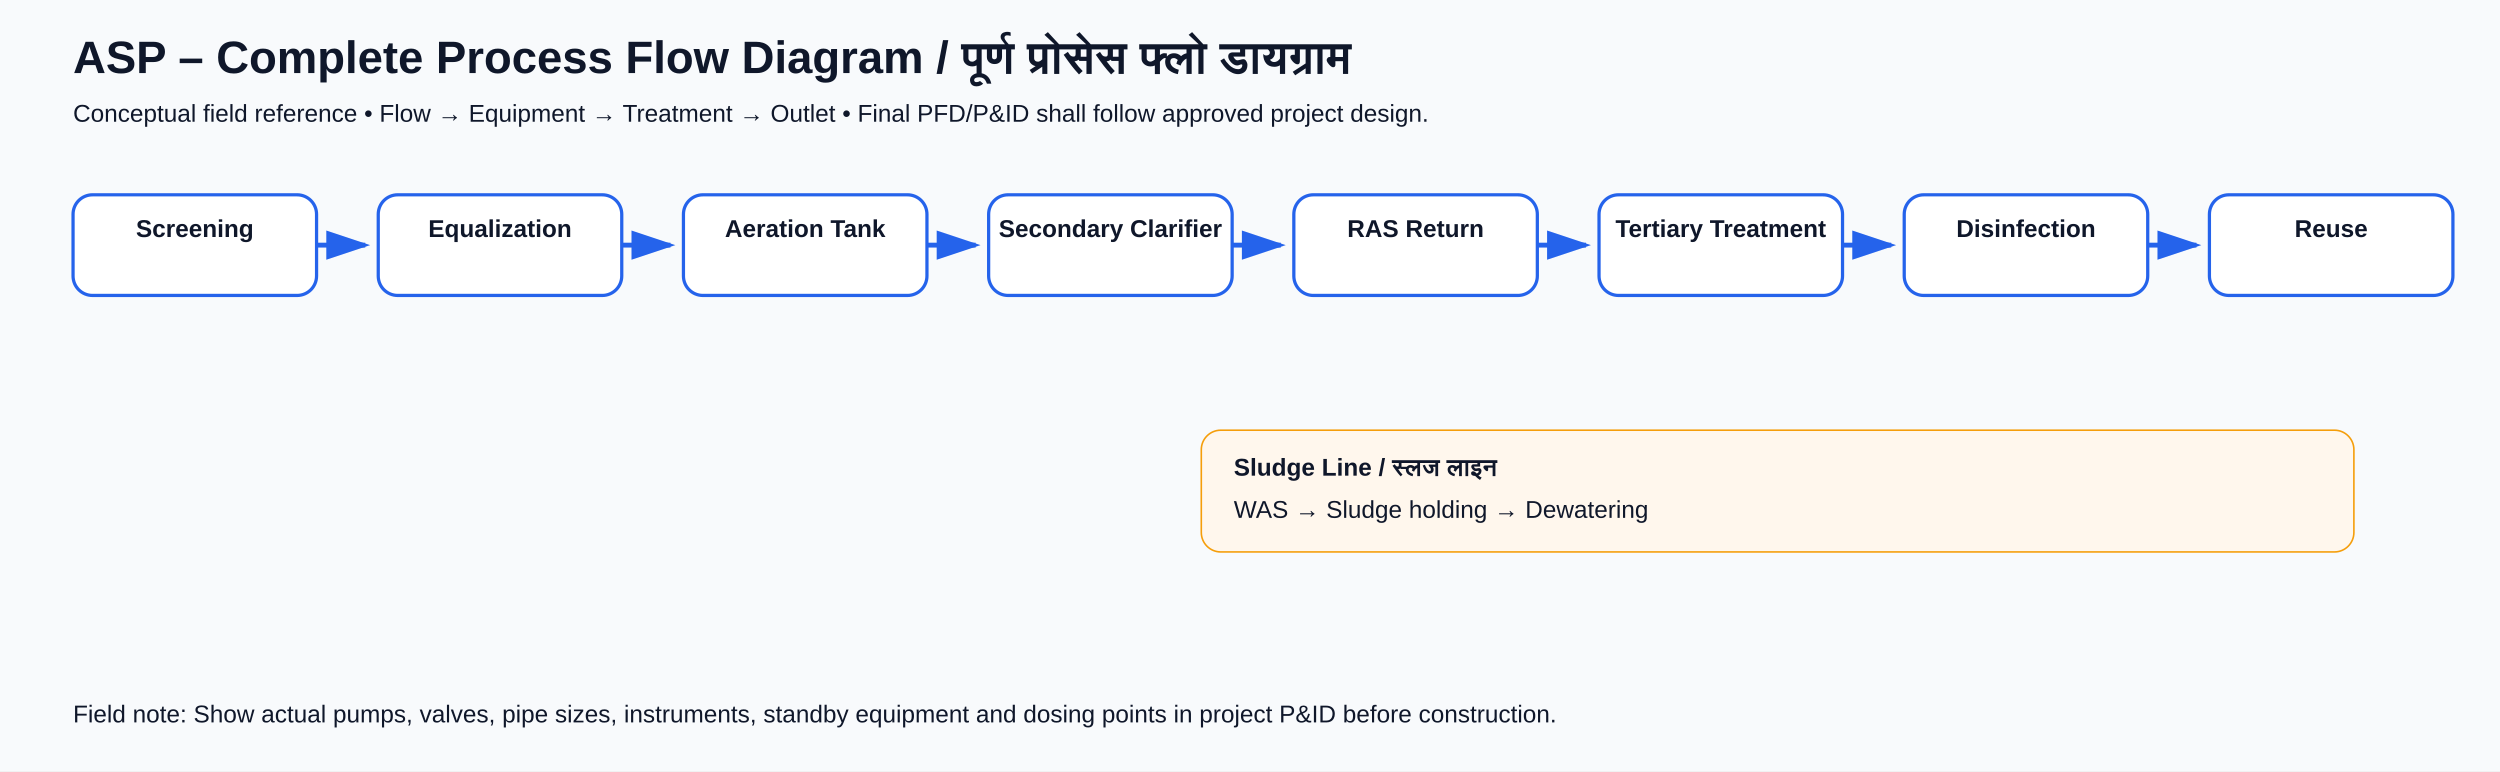
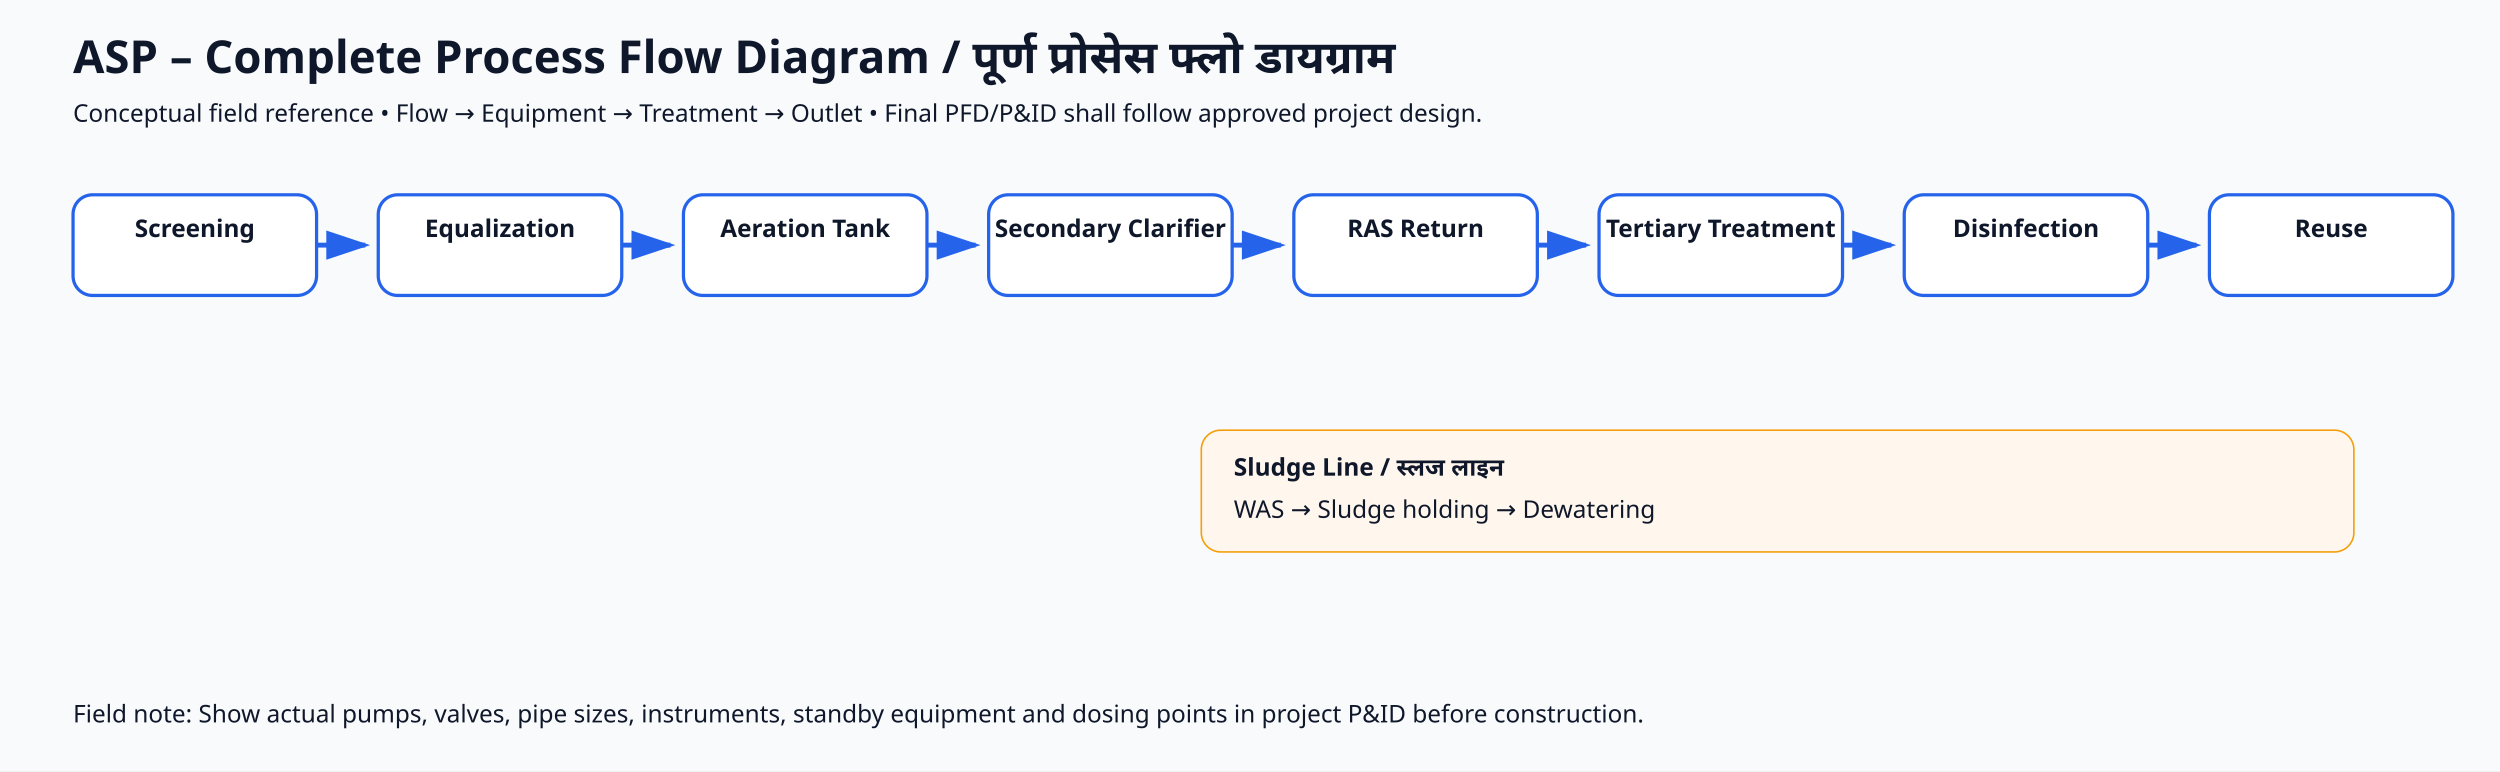
<svg xmlns="http://www.w3.org/2000/svg" width="1540" height="475" viewBox="0 0 1540 475">
  <defs>
    <marker id="a" markerWidth="10" markerHeight="10" refX="8" refY="3" orient="auto">
      <path d="M0,0 L0,6 L9,3 z" fill="#2563eb" />
    </marker>
-     <style>.t{font-family:Arial,sans-serif;fill:#0f172a}.b{fill:#fff;stroke:#2563eb;stroke-width:2}.l{stroke:#2563eb;stroke-width:3;fill:none;marker-end:url(#a)}.s{font-size:15px;font-weight:700}.n{font-size:15px}.h{font-size:28px;font-weight:700}</style>
+     <style>.t{font-family:'Noto Sans','Noto Sans Devanagari',sans-serif;fill:#0f172a}.b{fill:#fff;stroke:#2563eb;stroke-width:2}.l{stroke:#2563eb;stroke-width:3;fill:none;marker-end:url(#a)}.s{font-size:15px;font-weight:700}.n{font-size:15px}.h{font-size:28px;font-weight:700}</style>
  </defs>
  <rect width="100%" height="100%" fill="#f8fafc" />
  <text class="t h" x="45" y="45">ASP – Complete Process Flow Diagram / पूर्ण प्रोसेस फ्लो डायग्राम</text>
  <text class="t n" x="45" y="75">Conceptual field reference • Flow → Equipment → Treatment → Outlet • Final PFD/P&amp;ID shall follow approved project design.</text>
  <rect class="b" x="45" y="120" rx="12" width="150" height="62" />
  <text class="t s" text-anchor="middle" x="120.0" y="146">Screening</text>
  <rect class="b" x="233" y="120" rx="12" width="150" height="62" />
  <text class="t s" text-anchor="middle" x="308.0" y="146">Equalization</text>
  <rect class="b" x="421" y="120" rx="12" width="150" height="62" />
  <text class="t s" text-anchor="middle" x="496.0" y="146">Aeration Tank</text>
  <rect class="b" x="609" y="120" rx="12" width="150" height="62" />
  <text class="t s" text-anchor="middle" x="684.0" y="146">Secondary Clarifier</text>
  <rect class="b" x="797" y="120" rx="12" width="150" height="62" />
  <text class="t s" text-anchor="middle" x="872.0" y="146">RAS Return</text>
  <rect class="b" x="985" y="120" rx="12" width="150" height="62" />
  <text class="t s" text-anchor="middle" x="1060.0" y="146">Tertiary Treatment</text>
  <rect class="b" x="1173" y="120" rx="12" width="150" height="62" />
  <text class="t s" text-anchor="middle" x="1248.0" y="146">Disinfection</text>
  <rect class="b" x="1361" y="120" rx="12" width="150" height="62" />
  <text class="t s" text-anchor="middle" x="1436.0" y="146">Reuse</text>
  <path class="l" d="M195,151.0 L225,151.0" />
  <path class="l" d="M383,151.0 L413,151.0" />
  <path class="l" d="M571,151.0 L601,151.0" />
  <path class="l" d="M759,151.0 L789,151.0" />
  <path class="l" d="M947,151.0 L977,151.0" />
  <path class="l" d="M1135,151.0 L1165,151.0" />
  <path class="l" d="M1323,151.0 L1353,151.0" />
  <rect x="740" y="265" width="710" height="75" rx="12" fill="#fff7ed" stroke="#f59e0b" />
  <text class="t s" x="760" y="293">Sludge Line / स्लज लाइन</text>
  <text class="t n" x="760" y="319">WAS → Sludge holding → Dewatering</text>
  <text class="t n" x="45" y="445">Field note: Show actual pumps, valves, pipe sizes, instruments, standby equipment and dosing points in project P&amp;ID before construction.</text>
</svg>
